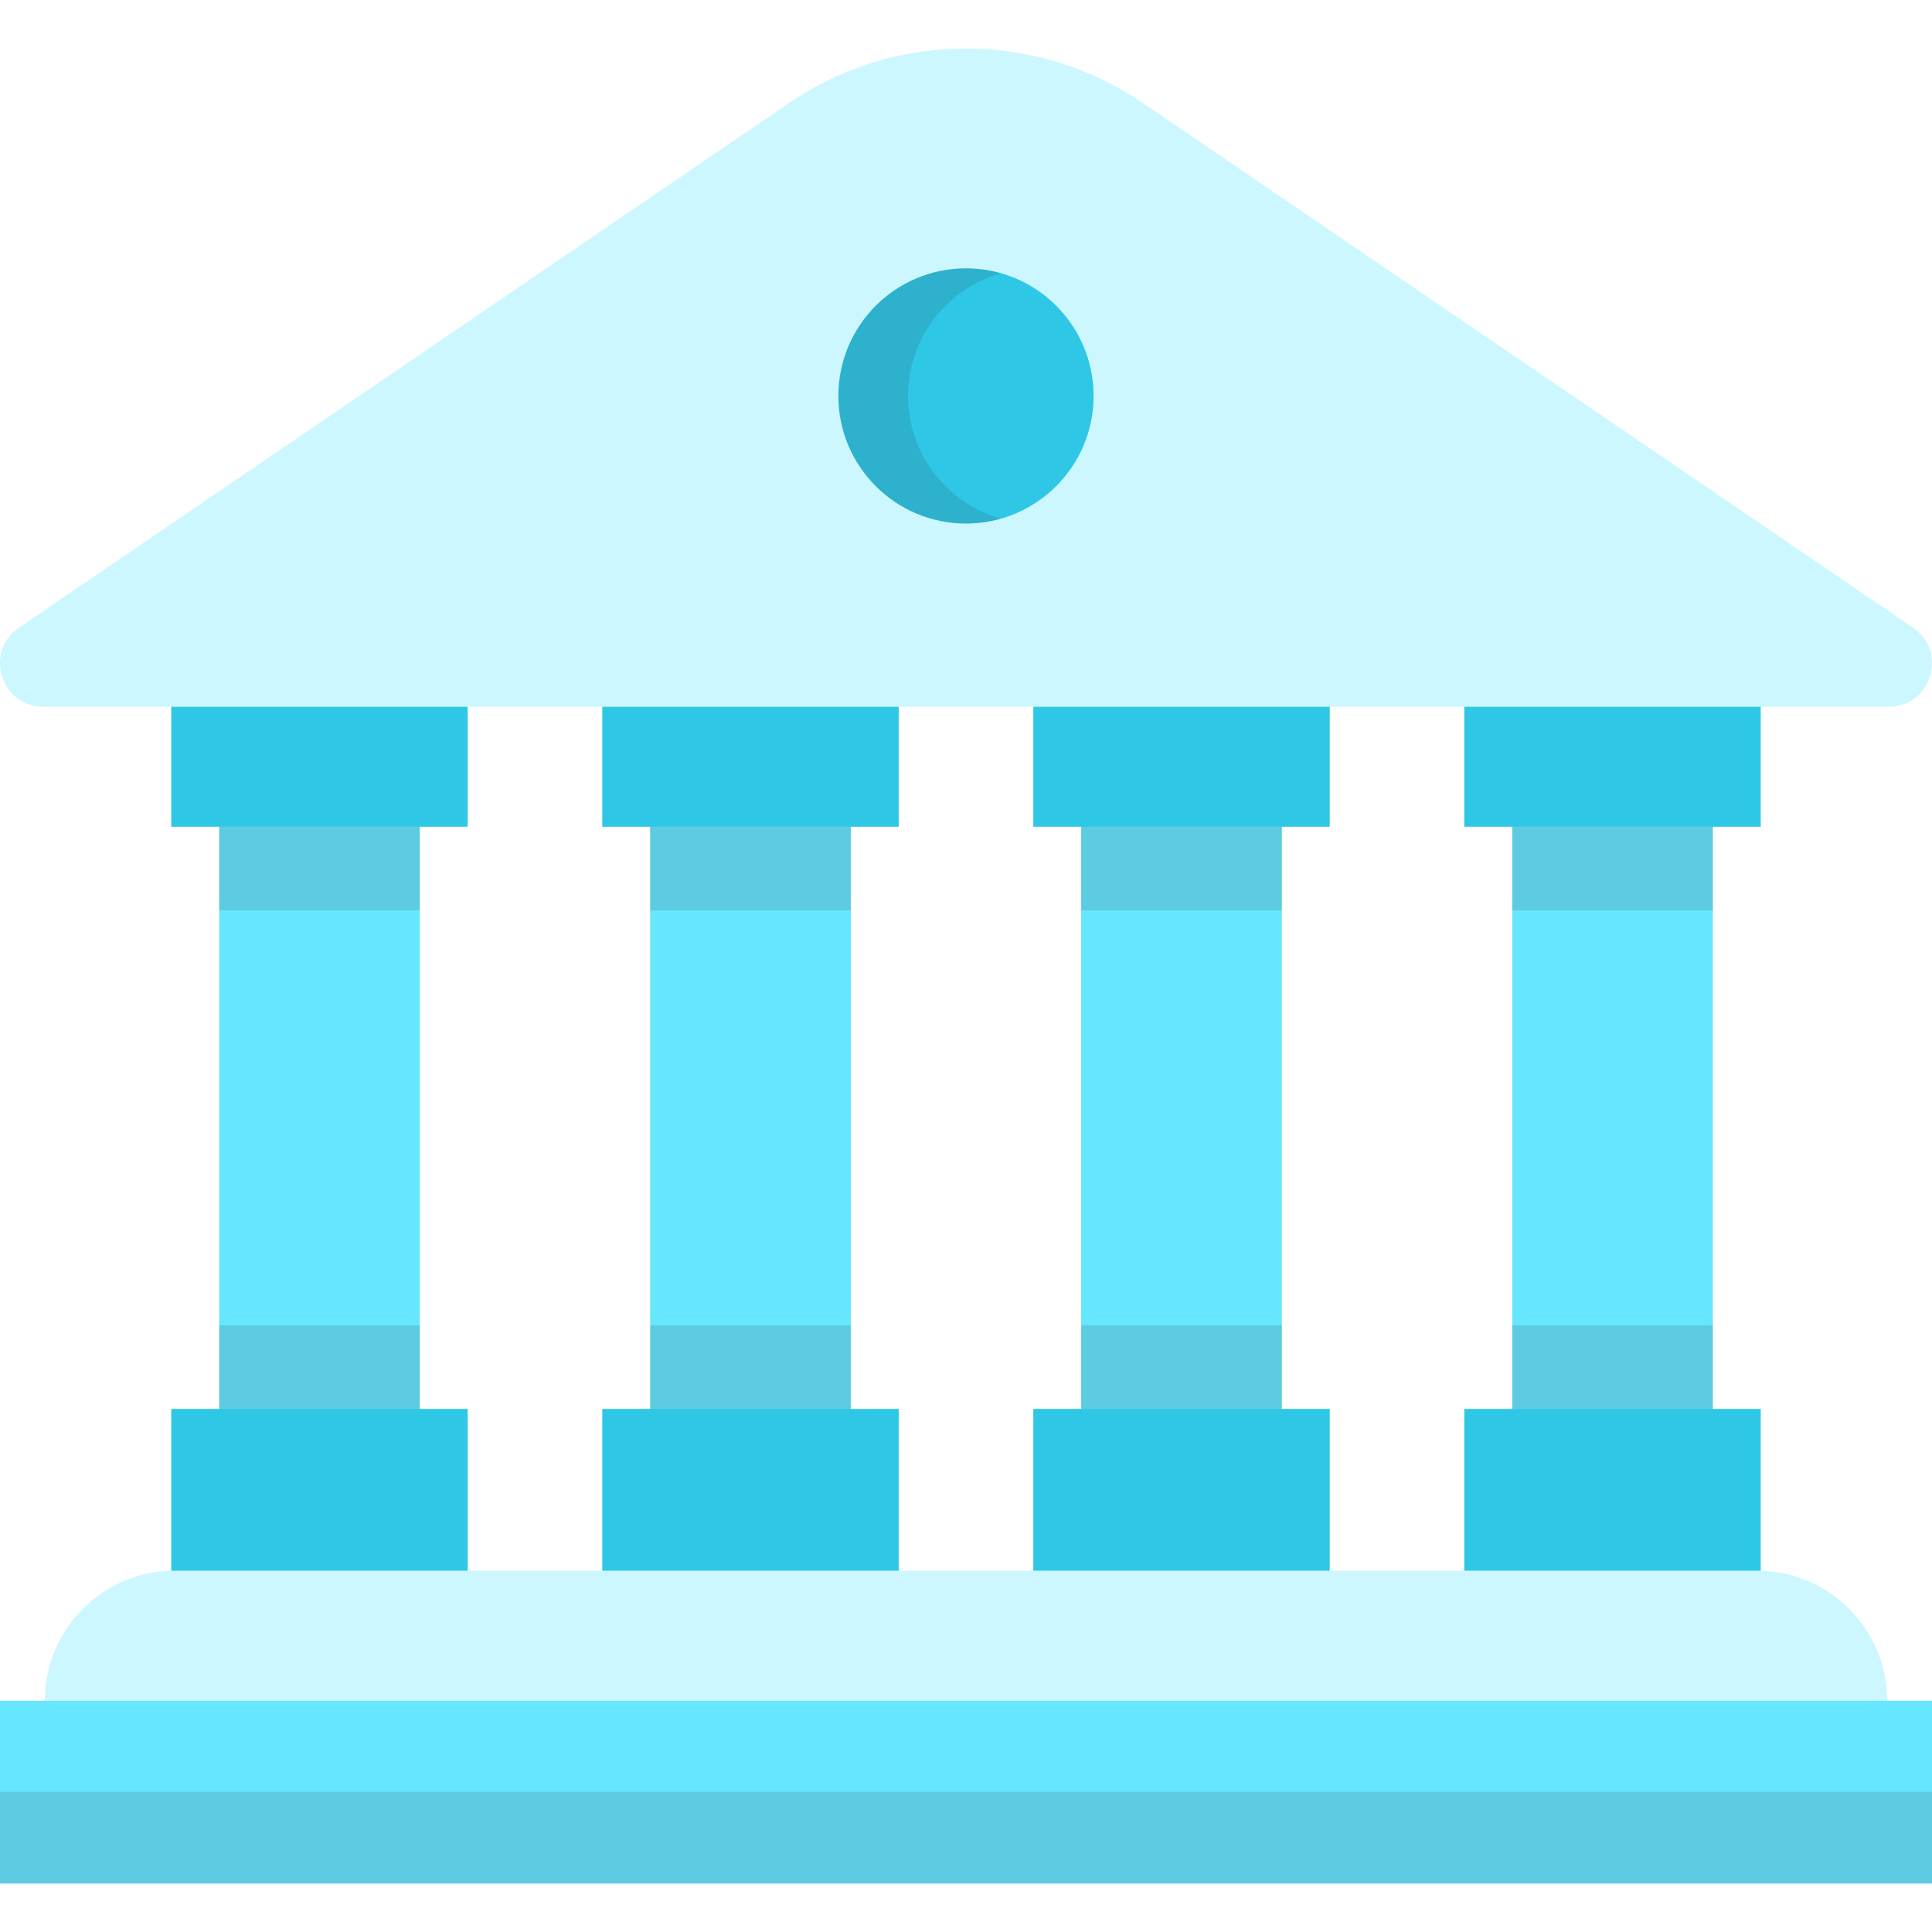
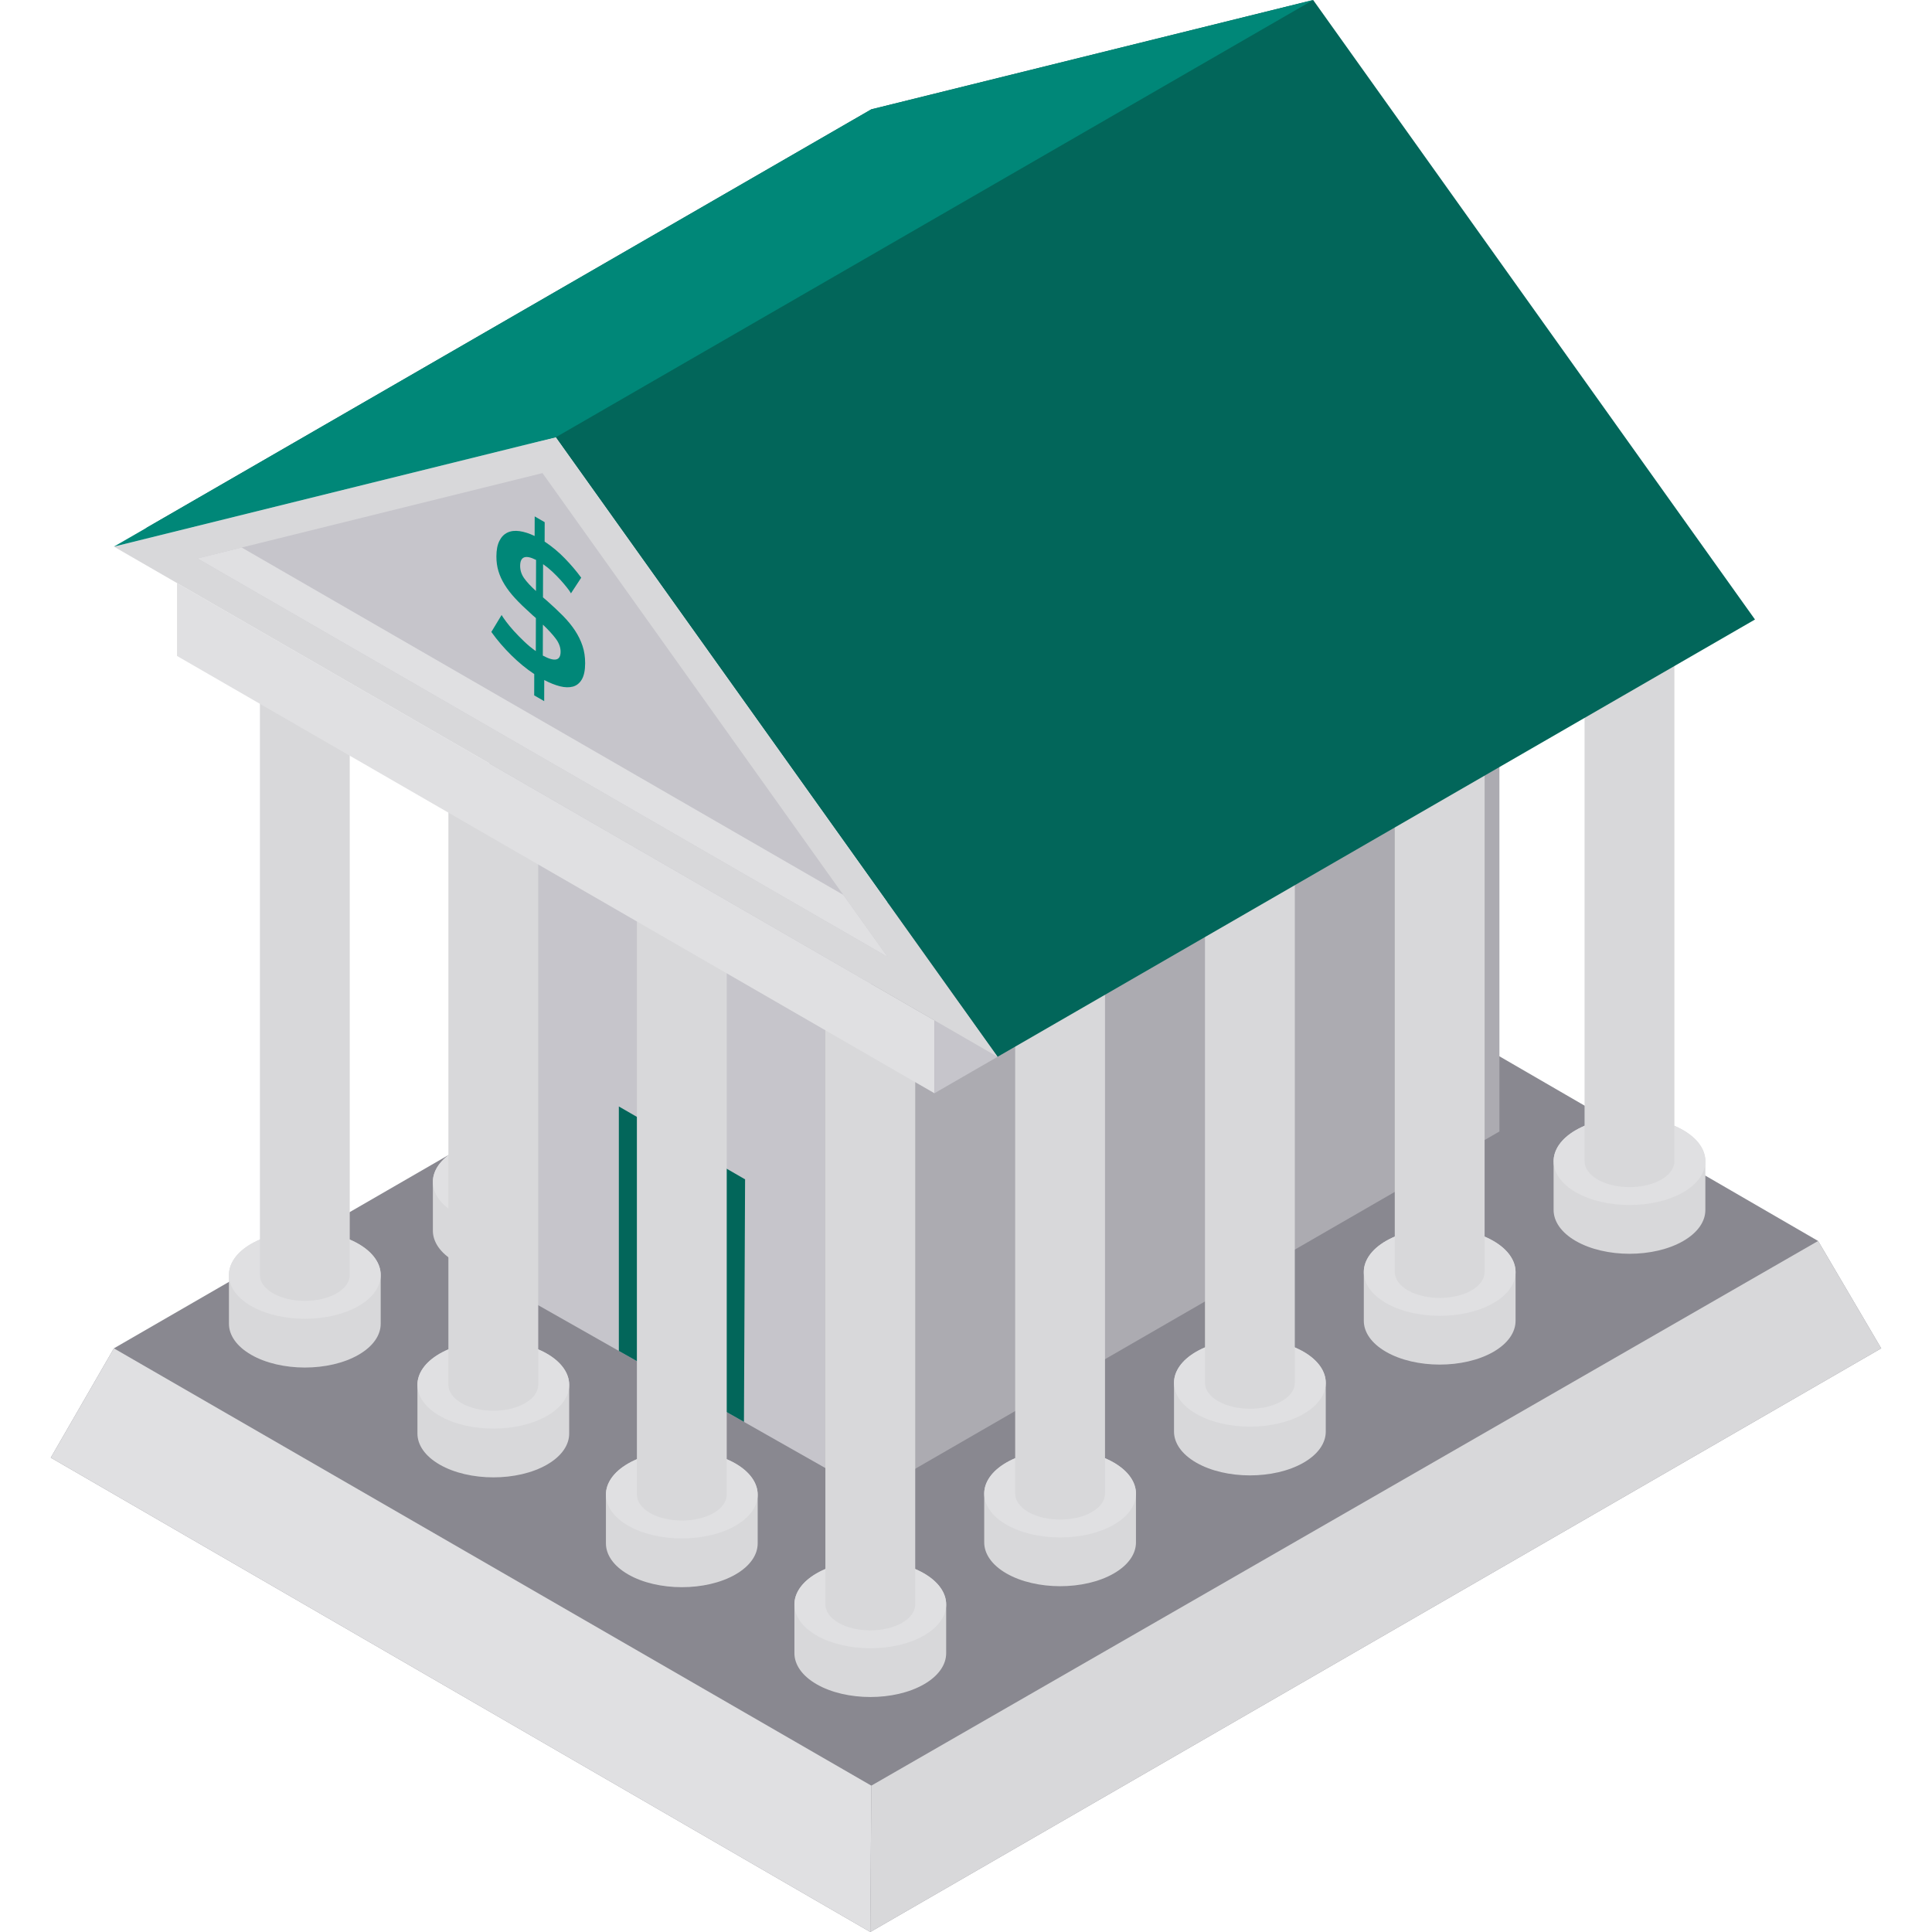
- <svg xmlns="http://www.w3.org/2000/svg" version="1.1" id="Layer_1" x="0px" y="0px" viewBox="0 0 512.001 512.001" style="enable-background:new 0 0 512.001 512.001;" xml:space="preserve">
+ <svg xmlns="http://www.w3.org/2000/svg" version="1.1" id="Layer_1" x="0px" y="0px" viewBox="0 0 512 512" style="enable-background:new 0 0 512 512;" xml:space="preserve">
+   <polygon style="fill:#898890;" points="30.183,357.325 13.456,386.297 230.638,512 498.544,357.325 481.817,328.87 280.936,212.463   " />
+   <polygon style="fill:#E0E0E2;" points="30.183,357.325 13.456,386.297 230.638,512 230.909,473.214 " />
  <g>
-     <rect x="58.084" y="208.008" style="fill:#66E6FF;" width="53.171" height="176.445" />
-     <rect x="172.3" y="208.008" style="fill:#66E6FF;" width="53.171" height="176.445" />
-     <rect x="286.527" y="208.008" style="fill:#66E6FF;" width="53.171" height="176.445" />
-     <rect x="400.755" y="208.008" style="fill:#66E6FF;" width="53.171" height="176.445" />
+     <polygon style="fill:#D8D8DA;" points="230.638,512 498.544,357.325 481.817,328.87 230.909,473.214  " />
+     <path style="fill:#D8D8DA;" d="M100.889,350.794v-12.872c0-0.014,0-0.026,0-0.04v-0.009h-0.001   c-0.009-2.972-1.959-5.946-5.857-8.207c-7.82-4.539-20.633-4.548-28.473-0.022c-3.922,2.264-5.884,5.248-5.886,8.23v12.916   c-0.004,2.982,1.951,5.964,5.867,8.226c7.83,4.52,20.642,4.531,28.473,0.022C98.941,356.774,100.898,353.784,100.889,350.794   L100.889,350.794z" />
  </g>
-   <rect x="58.084" y="208.008" style="opacity:0.15;fill:#293133;enable-background:new    ;" width="53.171" height="33.248" />
-   <rect x="45.385" y="176.224" style="fill:#2EC8E6;" width="78.558" height="42.874" />
-   <rect x="58.084" y="351.217" style="opacity:0.15;fill:#293133;enable-background:new    ;" width="53.171" height="33.248" />
-   <rect x="45.385" y="373.382" style="fill:#2EC8E6;" width="78.558" height="53.956" />
-   <rect x="172.3" y="208.008" style="opacity:0.15;fill:#293133;enable-background:new    ;" width="53.171" height="33.248" />
-   <rect x="159.611" y="176.224" style="fill:#2EC8E6;" width="78.558" height="42.874" />
-   <rect x="172.3" y="351.217" style="opacity:0.15;fill:#293133;enable-background:new    ;" width="53.171" height="33.248" />
-   <rect x="159.611" y="373.382" style="fill:#2EC8E6;" width="78.558" height="53.956" />
-   <rect x="286.527" y="208.008" style="opacity:0.15;fill:#293133;enable-background:new    ;" width="53.171" height="33.248" />
-   <rect x="273.838" y="176.224" style="fill:#2EC8E6;" width="78.558" height="42.874" />
-   <rect x="286.527" y="351.217" style="opacity:0.15;fill:#293133;enable-background:new    ;" width="53.171" height="33.248" />
-   <rect x="273.838" y="373.382" style="fill:#2EC8E6;" width="78.558" height="53.956" />
-   <rect x="400.755" y="208.008" style="opacity:0.15;fill:#293133;enable-background:new    ;" width="53.171" height="33.248" />
-   <rect x="388.054" y="176.224" style="fill:#2EC8E6;" width="78.558" height="42.874" />
-   <rect x="400.755" y="351.217" style="opacity:0.15;fill:#293133;enable-background:new    ;" width="53.171" height="33.248" />
-   <rect x="388.054" y="373.382" style="fill:#2EC8E6;" width="78.558" height="53.956" />
+   <path style="fill:#E0E0E2;" d="M66.54,346.093c-7.83-4.52-7.821-11.924,0.019-16.45s20.653-4.517,28.473,0.022  c7.819,4.539,7.811,11.941-0.019,16.45S74.371,350.613,66.54,346.093z" />
  <g>
-     <path style="fill:#CCF7FF;" d="M506.963,166.339L302.912,27.318c-28.303-19.282-65.522-19.282-93.825,0L5.037,166.339   c-9.337,6.361-4.834,20.965,6.463,20.965H500.5C511.797,187.304,516.299,172.7,506.963,166.339z" />
-     <path style="fill:#CCF7FF;" d="M465.648,416.252H46.353c-19.046,0-34.487,15.44-34.487,34.487l0,0v28.91h488.268v-28.911l0,0   C500.134,431.692,484.694,416.252,465.648,416.252z" />
+     <path style="fill:#D8D8DA;" d="M92.687,337.873L92.687,337.873V183.489h-23.81v154.384l0,0c-0.001,1.765,1.156,3.529,3.473,4.867   c4.636,2.676,12.221,2.682,16.858,0.013C91.533,341.413,92.692,339.643,92.687,337.873z" />
+     <path style="fill:#D8D8DA;" d="M154.932,326.128v-12.872c0-0.014,0-0.026,0-0.04v-0.009h-0.001   c-0.009-2.972-1.959-5.946-5.857-8.207c-7.82-4.539-20.633-4.548-28.473-0.022c-3.922,2.264-5.884,5.248-5.886,8.23v12.916   c-0.004,2.982,1.951,5.964,5.867,8.226c7.83,4.52,20.642,4.531,28.473,0.022C152.984,332.109,154.941,329.119,154.932,326.128   L154.932,326.128z" />
  </g>
-   <rect id="SVGCleanerId_0" x="0" y="474.875" style="opacity:0.15;fill:#293133;enable-background:new    ;" width="512.001" height="24.265" />
-   <rect x="0" y="450.738" style="fill:#66E6FF;" width="512.001" height="48.407" />
+   <path style="fill:#E0E0E2;" d="M120.583,321.428c-7.83-4.52-7.821-11.924,0.019-16.45c7.84-4.527,20.653-4.517,28.473,0.022  c7.819,4.539,7.811,11.941-0.019,16.45C141.226,325.958,128.414,325.948,120.583,321.428z" />
+   <polygon style="fill:#ACABB1;" points="230.909,395.954 397.363,299.852 397.363,146.463 230.909,242.471 " />
+   <polygon style="fill:#C6C5CB;" points="129.65,338.528 129.65,184.009 230.909,242.471 230.909,395.954 " />
+   <polygon style="fill:#02665A;" points="164,358.009 164,293.224 197.455,312.539 197.156,376.812 " />
+   <path style="fill:#D8D8DA;" d="M150.842,379.898v-12.872c0-0.014,0-0.026,0-0.04v-0.009h-0.001  c-0.009-2.972-1.959-5.946-5.857-8.207c-7.82-4.539-20.633-4.549-28.473-0.022c-3.922,2.264-5.884,5.248-5.886,8.23v12.916  c-0.004,2.982,1.951,5.964,5.867,8.226c7.83,4.52,20.642,4.531,28.473,0.022C148.893,385.879,150.85,382.889,150.842,379.898  L150.842,379.898z" />
+   <path style="fill:#E0E0E2;" d="M116.492,375.198c-7.83-4.52-7.821-11.924,0.019-16.45c7.84-4.527,20.653-4.517,28.473,0.022  c7.819,4.539,7.811,11.941-0.019,16.45C137.135,379.728,124.323,379.718,116.492,375.198z" />
  <g>
-     <rect id="SVGCleanerId_0_1_" x="0" y="474.875" style="opacity:0.15;fill:#293133;enable-background:new    ;" width="512.001" height="24.265" />
+     <path style="fill:#D8D8DA;" d="M142.639,366.977L142.639,366.977l0.001-154.384h-23.81v154.384l0,0   c-0.001,1.765,1.156,3.529,3.473,4.867c4.636,2.676,12.221,2.682,16.858,0.013C141.485,370.518,142.644,368.748,142.639,366.977z" />
+     <path style="fill:#D8D8DA;" d="M200.794,409.003v-12.872c0-0.014,0-0.026,0-0.04v-0.008h-0.001   c-0.009-2.972-1.959-5.946-5.857-8.207c-7.82-4.539-20.633-4.548-28.473-0.022c-3.922,2.264-5.884,5.248-5.886,8.23V409   c-0.004,2.982,1.951,5.964,5.867,8.226c7.83,4.52,20.642,4.531,28.473,0.022C198.845,414.984,200.802,411.993,200.794,409.003   L200.794,409.003z" />
  </g>
-   <circle style="fill:#2EC8E6;" cx="255.995" cy="104.93" r="33.815" />
-   <path style="opacity:0.15;fill:#293133;enable-background:new    ;" d="M240.656,104.933c0-15.472,10.395-28.508,24.58-32.528  c-2.937-0.832-6.032-1.288-9.235-1.288c-18.675,0-33.815,15.14-33.815,33.815c0,18.676,15.14,33.815,33.815,33.815  c3.204,0,6.298-0.455,9.235-1.288C251.051,133.441,240.656,120.406,240.656,104.933z" />
+   <path style="fill:#E0E0E2;" d="M166.444,404.302c-7.83-4.52-7.821-11.923,0.019-16.45c7.84-4.527,20.653-4.517,28.473,0.022  c7.819,4.539,7.811,11.941-0.019,16.45C187.087,408.833,174.275,408.823,166.444,404.302z" />
+   <g>
+     <path style="fill:#D8D8DA;" d="M192.591,396.082L192.591,396.082l0.001-154.384h-23.81v154.384l0,0   c-0.001,1.765,1.156,3.529,3.473,4.867c4.636,2.676,12.221,2.682,16.858,0.013C191.437,399.623,192.596,397.853,192.591,396.082z" />
+     <path style="fill:#D8D8DA;" d="M250.746,438.108v-12.872c0-0.014,0-0.026,0-0.04v-0.009h-0.001   c-0.009-2.972-1.959-5.946-5.857-8.207c-7.82-4.539-20.633-4.548-28.473-0.022c-3.922,2.264-5.884,5.248-5.886,8.23v12.916   c-0.004,2.982,1.951,5.964,5.867,8.226c7.83,4.52,20.642,4.531,28.473,0.022C248.797,444.088,250.754,441.098,250.746,438.108   L250.746,438.108z" />
+   </g>
+   <path style="fill:#E0E0E2;" d="M216.396,433.407c-7.83-4.52-7.821-11.924,0.019-16.45c7.84-4.527,20.653-4.517,28.473,0.022  c7.819,4.539,7.811,11.941-0.019,16.45C237.04,437.938,224.227,437.927,216.396,433.407z" />
+   <g>
+     <path style="fill:#D8D8DA;" d="M242.543,425.187L242.543,425.187l0.001-154.384h-23.81v154.384l0,0   c-0.001,1.765,1.156,3.529,3.473,4.867c4.636,2.676,12.221,2.682,16.858,0.013C241.39,428.727,242.548,426.957,242.543,425.187z" />
+     <path style="fill:#D8D8DA;" d="M301.044,408.743V395.87c0-0.014,0-0.026,0-0.04v-0.009h-0.001   c-0.009-2.972-1.959-5.946-5.857-8.207c-7.819-4.539-20.633-4.548-28.473-0.022c-3.922,2.264-5.884,5.248-5.886,8.23v12.916   c-0.004,2.982,1.951,5.964,5.867,8.226c7.83,4.52,20.642,4.531,28.473,0.022C299.095,414.723,301.052,411.733,301.044,408.743   L301.044,408.743z" />
+   </g>
+   <path style="fill:#E0E0E2;" d="M266.695,404.042c-7.83-4.52-7.821-11.924,0.019-16.45c7.84-4.527,20.653-4.517,28.473,0.022  c7.819,4.539,7.811,11.941-0.019,16.45C287.337,408.572,274.525,408.562,266.695,404.042z" />
+   <g>
+     <path style="fill:#D8D8DA;" d="M292.841,395.821L292.841,395.821V241.438h-23.81v154.384l0,0c-0.001,1.765,1.156,3.529,3.473,4.867   c4.636,2.676,12.221,2.682,16.858,0.013C291.687,399.362,292.846,397.591,292.841,395.821z" />
+     <path style="fill:#D8D8DA;" d="M351.341,379.376v-12.872c0-0.014,0-0.026,0-0.04v-0.009h-0.001   c-0.009-2.972-1.959-5.946-5.857-8.207c-7.819-4.539-20.633-4.548-28.473-0.022c-3.922,2.264-5.883,5.248-5.886,8.23v12.916   c-0.004,2.982,1.951,5.964,5.867,8.226c7.83,4.52,20.642,4.531,28.473,0.022C349.393,385.358,351.35,382.368,351.341,379.376   L351.341,379.376z" />
+   </g>
+   <path style="fill:#E0E0E2;" d="M316.993,374.676c-7.83-4.52-7.821-11.924,0.019-16.45c7.84-4.527,20.653-4.517,28.473,0.022  c7.819,4.539,7.811,11.941-0.019,16.45C337.636,379.207,324.823,379.197,316.993,374.676z" />
+   <g>
+     <path style="fill:#D8D8DA;" d="M343.139,366.455L343.139,366.455V212.071h-23.81v154.384l0,0c-0.001,1.765,1.156,3.529,3.473,4.867   c4.636,2.676,12.221,2.682,16.858,0.013C341.985,369.996,343.144,368.226,343.139,366.455z" />
+     <path style="fill:#D8D8DA;" d="M401.64,350.011v-12.872c0-0.014,0-0.026,0-0.04v-0.008h-0.001   c-0.009-2.972-1.959-5.946-5.857-8.207c-7.82-4.539-20.633-4.549-28.473-0.022c-3.922,2.264-5.883,5.248-5.886,8.23v12.916   c-0.004,2.982,1.951,5.964,5.867,8.226c7.83,4.52,20.642,4.531,28.473,0.022C399.692,355.992,401.649,353.003,401.64,350.011   L401.64,350.011z" />
+   </g>
+   <path style="fill:#E0E0E2;" d="M367.291,345.311c-7.83-4.52-7.821-11.923,0.019-16.45c7.84-4.527,20.653-4.517,28.473,0.022  s7.811,11.941-0.019,16.45C387.934,349.842,375.121,349.832,367.291,345.311z" />
+   <g>
+     <path style="fill:#D8D8DA;" d="M393.437,337.09L393.437,337.09V182.706h-23.809V337.09l0,0c-0.001,1.765,1.156,3.529,3.473,4.867   c4.636,2.676,12.221,2.682,16.858,0.013C392.283,340.631,393.442,338.861,393.437,337.09z" />
+     <path style="fill:#D8D8DA;" d="M451.938,320.646v-12.872c0-0.014,0-0.026,0-0.04v-0.008h-0.001   c-0.009-2.972-1.959-5.946-5.857-8.207c-7.819-4.539-20.633-4.548-28.473-0.022c-3.922,2.264-5.884,5.248-5.886,8.23v12.916   c-0.004,2.982,1.951,5.964,5.867,8.226c7.83,4.52,20.642,4.531,28.473,0.022C449.99,326.627,451.947,323.638,451.938,320.646   L451.938,320.646z" />
+   </g>
+   <path style="fill:#E0E0E2;" d="M417.589,315.946c-7.83-4.52-7.821-11.924,0.019-16.45s20.653-4.517,28.473,0.022  c7.819,4.539,7.811,11.941-0.019,16.45C438.231,320.476,425.418,320.466,417.589,315.946z" />
+   <path style="fill:#D8D8DA;" d="M443.735,307.725L443.735,307.725V153.341h-23.81v154.384l0,0c-0.001,1.765,1.156,3.529,3.473,4.867  c4.636,2.676,12.221,2.682,16.858,0.013C442.582,311.266,443.741,309.496,443.735,307.725z" />
+   <polygon style="fill:#E0E0E2;" points="46.91,154.519 46.91,173.834 247.636,289.723 247.636,270.408 " />
+   <polygon style="fill:#C6C5CB;" points="264.363,260.751 264.363,280.065 247.636,289.723 247.636,270.408 " />
+   <polygon style="fill:#02665A;" points="147.273,115.889 38.547,140.033 230.909,28.972 347.999,0 465.089,164.176 264.363,280.065   " />
+   <polygon style="fill:#D8D8DA;" points="30.183,144.861 264.363,280.065 147.273,115.889 " />
+   <polygon style="fill:#C6C5CB;" points="52.339,147.995 143.764,125.374 235.19,253.565 " />
+   <path style="fill:#008778;" d="M154.375,171.168c-0.467-1.413-1.137-2.771-2.01-4.098c-0.863-1.309-1.929-2.601-3.177-3.875  c-1.259-1.267-2.656-2.579-4.183-3.939l-1.11-0.948l0.025-8.799c0.854,0.591,1.686,1.269,2.476,2.007  c0.8,0.757,1.526,1.495,2.197,2.239c0.661,0.738,1.237,1.427,1.717,2.035c0.49,0.627,0.82,1.1,1.001,1.45l2.718-4.146  c-1.247-1.703-2.675-3.389-4.318-5.087c-1.632-1.692-3.424-3.182-5.378-4.482l0.015-5.142l-1.813-1.047l-0.836-0.483l-0.015,5.191  c-1.421-0.685-2.746-1.107-3.997-1.287c-1.24-0.176-2.31-0.043-3.21,0.383c-0.91,0.433-1.619,1.167-2.135,2.209  c-0.527,1.047-0.788,2.409-0.792,4.102c-0.004,1.399,0.174,2.695,0.545,3.916c0.36,1.204,0.913,2.407,1.648,3.594  c0.745,1.205,1.662,2.398,2.771,3.591c1.098,1.2,2.411,2.473,3.915,3.821c0.266,0.252,0.522,0.498,0.789,0.726  c0.266,0.24,0.534,0.48,0.8,0.696l-0.025,8.75c-1.068-0.751-2.092-1.589-3.073-2.537c-0.993-0.941-1.888-1.864-2.699-2.75  c-0.811-0.898-1.504-1.728-2.078-2.504c-0.576-0.774-0.98-1.365-1.214-1.771l-2.719,4.49c1.588,2.219,3.368,4.28,5.331,6.212  c1.952,1.926,3.969,3.582,6.041,4.95l-0.016,5.646l2.649,1.529l0.016-5.597c1.452,0.765,2.831,1.316,4.146,1.656  c1.314,0.329,2.47,0.356,3.466,0.084c0.985-0.279,1.768-0.909,2.348-1.902c0.581-0.993,0.874-2.421,0.879-4.286  C155.073,174.103,154.842,172.568,154.375,171.168z M142.04,156.622c-1.419-1.286-2.474-2.437-3.167-3.427  c-0.693-1.002-1.031-2.071-1.028-3.225c0.007-2.479,1.41-3.008,4.219-1.583L142.04,156.622z M143.853,173.735l0.023-8.197  c1.472,1.391,2.624,2.658,3.456,3.777c0.82,1.125,1.234,2.261,1.231,3.415C148.555,175.11,146.983,175.43,143.853,173.735z" />
+   <polygon style="fill:#E0E0E2;" points="52.339,147.995 64.048,145.098 223.481,237.147 235.19,253.565 " />
+   <polygon style="fill:#008778;" points="30.183,144.861 230.909,28.972 347.999,0 147.273,115.889 " />
  <g>
</g>
  <g>
</g>
  <g>
</g>
  <g>
</g>
  <g>
</g>
  <g>
</g>
  <g>
</g>
  <g>
</g>
  <g>
</g>
  <g>
</g>
  <g>
</g>
  <g>
</g>
  <g>
</g>
  <g>
</g>
  <g>
</g>
</svg>
